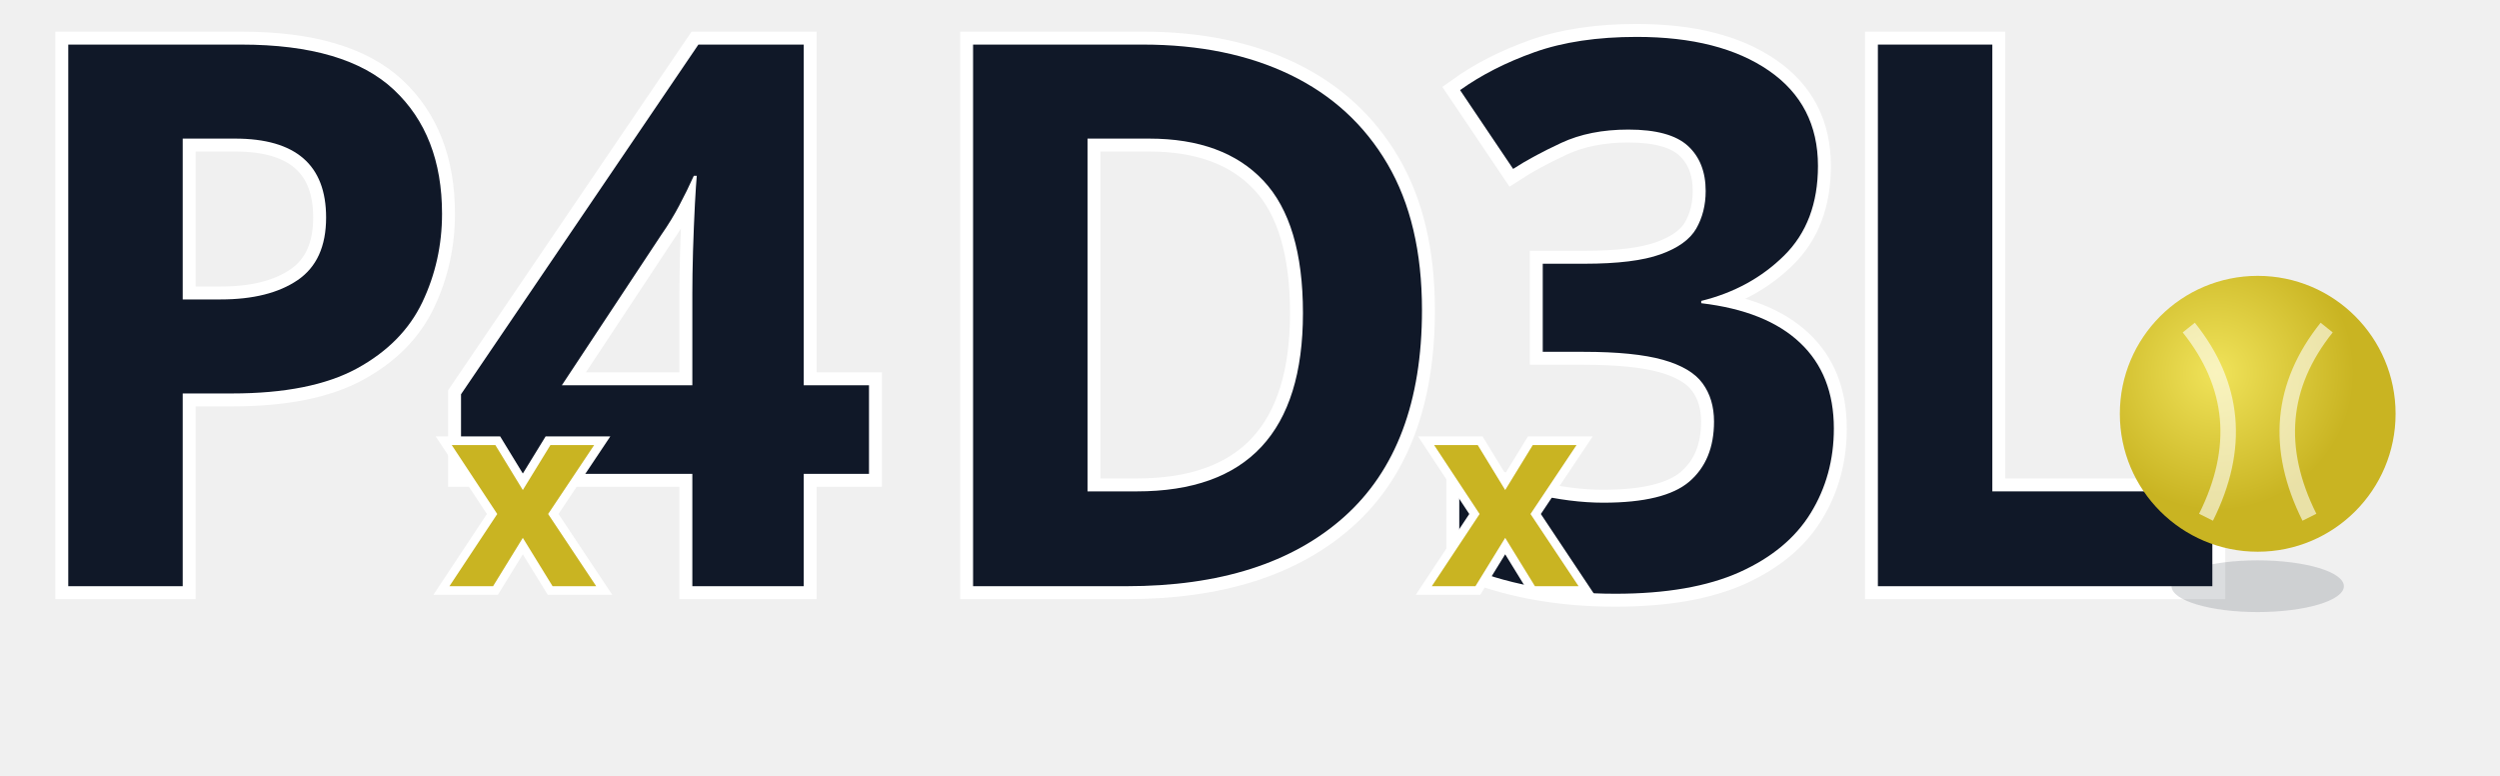
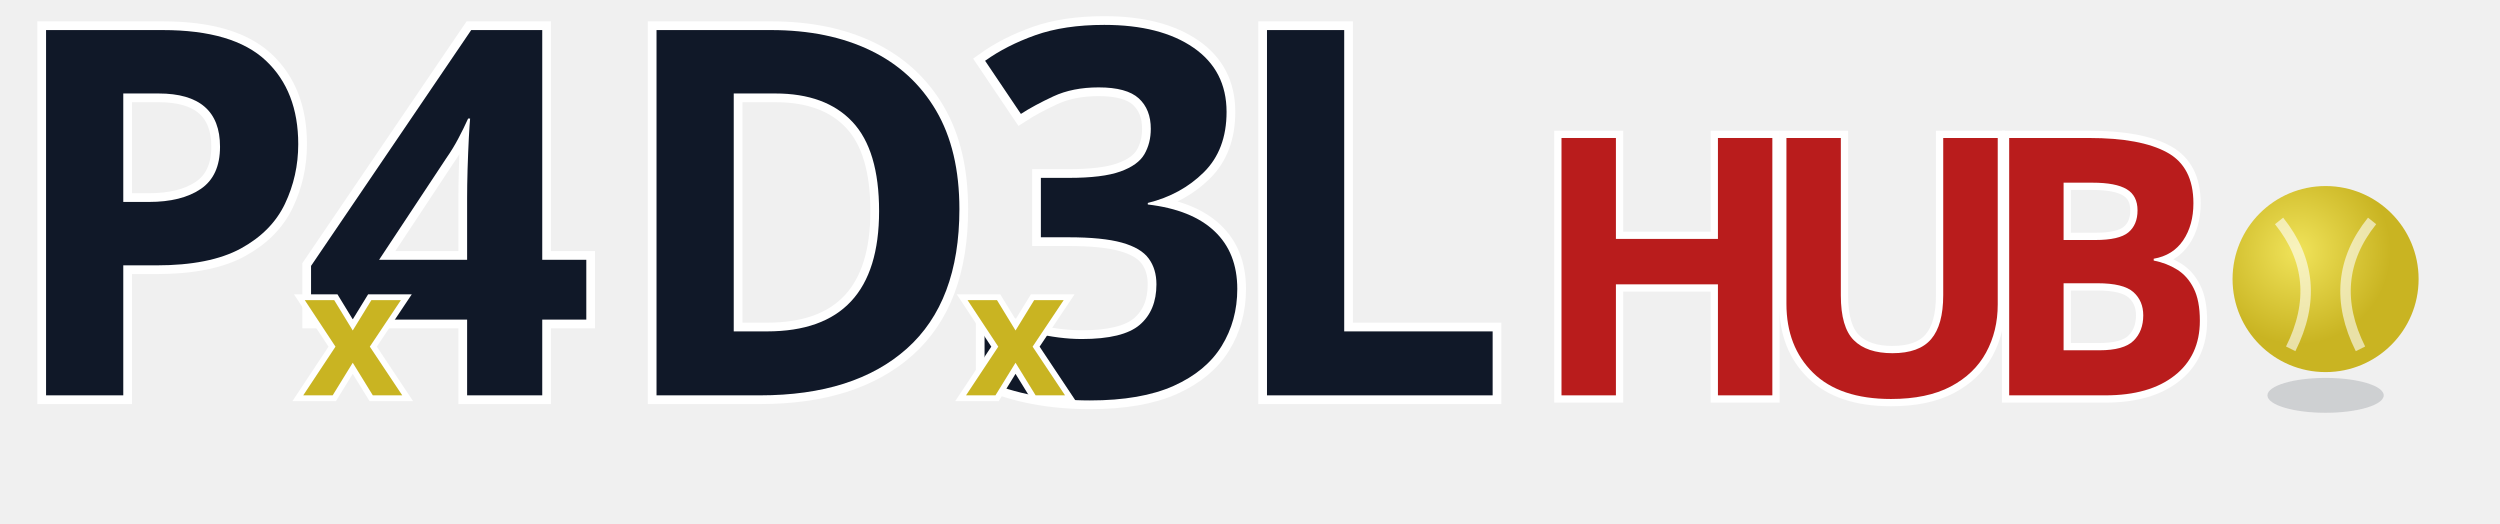
- <svg xmlns="http://www.w3.org/2000/svg" viewBox="0 -10 290 90" fill="none">
+ <svg xmlns="http://www.w3.org/2000/svg" viewBox="0 -10 430 90" fill="none">
  <defs>
    <linearGradient id="grad" x1="0%" y1="0%" x2="100%" y2="100%">
      <stop offset="0%" style="stop-color:#3b82f6" />
      <stop offset="100%" style="stop-color:#60a5fa" />
    </linearGradient>
    <radialGradient id="ball" cx="35%" cy="35%">
      <stop offset="0%" style="stop-color:#f0e35a" />
      <stop offset="100%" style="stop-color:#c9b422" />
    </radialGradient>
  </defs>
  <text x="0" y="58" font-family="'Segoe UI', system-ui, sans-serif" font-size="88" font-weight="800" stroke="white" stroke-width="3" fill="none">P</text>
  <text x="52" y="58" font-family="'Segoe UI', system-ui, sans-serif" font-size="88" font-weight="800" stroke="white" stroke-width="3" fill="none">4</text>
  <text x="105" y="58" font-family="'Segoe UI', system-ui, sans-serif" font-size="88" font-weight="800" stroke="white" stroke-width="3" fill="none">D</text>
  <text x="166" y="58" font-family="'Segoe UI', system-ui, sans-serif" font-size="88" font-weight="800" stroke="white" stroke-width="3" fill="none">3</text>
  <text x="210" y="58" font-family="'Segoe UI', system-ui, sans-serif" font-size="88" font-weight="800" stroke="white" stroke-width="3" fill="none">L</text>
  <text x="0" y="58" font-family="'Segoe UI', system-ui, sans-serif" font-size="88" font-weight="800" fill="#101828">P</text>
  <text x="52" y="58" font-family="'Segoe UI', system-ui, sans-serif" font-size="88" font-weight="800" fill="#101828">4</text>
  <text x="105" y="58" font-family="'Segoe UI', system-ui, sans-serif" font-size="88" font-weight="800" fill="#101828">D</text>
  <text x="166" y="58" font-family="'Segoe UI', system-ui, sans-serif" font-size="88" font-weight="800" fill="#101828">3</text>
  <text x="210" y="58" font-family="'Segoe UI', system-ui, sans-serif" font-size="88" font-weight="800" fill="#101828">L</text>
  <text x="52" y="58" font-family="'Segoe UI', system-ui, sans-serif" font-size="30" font-weight="600" stroke="white" stroke-width="2" fill="none">x</text>
  <text x="166" y="58" font-family="'Segoe UI', system-ui, sans-serif" font-size="30" font-weight="600" stroke="white" stroke-width="2" fill="none">x</text>
  <text x="52" y="58" font-family="'Segoe UI', system-ui, sans-serif" font-size="30" font-weight="600" fill="#c9b422">x</text>
  <text x="166" y="58" font-family="'Segoe UI', system-ui, sans-serif" font-size="30" font-weight="600" fill="#c9b422">x</text>
-   <circle cx="262" cy="38" r="16" fill="url(#ball)" />
-   <ellipse cx="262" cy="58" rx="10" ry="3" fill="#101828" opacity="0.15" />
-   <path d="M 254 28 Q 262 38, 256 50" stroke="white" stroke-width="1.8" fill="none" opacity="0.6" />
-   <path d="M 270 28 Q 262 38, 268 50" stroke="white" stroke-width="1.8" fill="none" opacity="0.6" />
+   <text x="263" y="58" font-family="'Segoe UI', system-ui, sans-serif" font-size="62" font-weight="800" stroke="white" stroke-width="2.5" fill="none">H</text>
+   <text x="302" y="58" font-family="'Segoe UI', system-ui, sans-serif" font-size="62" font-weight="800" stroke="white" stroke-width="2.5" fill="none">U</text>
+   <text x="340" y="58" font-family="'Segoe UI', system-ui, sans-serif" font-size="62" font-weight="800" stroke="white" stroke-width="2.5" fill="none">B</text>
+   <text x="263" y="58" font-family="'Segoe UI', system-ui, sans-serif" font-size="62" font-weight="800" fill="#b91c1c">H</text>
+   <text x="302" y="58" font-family="'Segoe UI', system-ui, sans-serif" font-size="62" font-weight="800" fill="#b91c1c">U</text>
+   <text x="340" y="58" font-family="'Segoe UI', system-ui, sans-serif" font-size="62" font-weight="800" fill="#b91c1c">B</text>
+   <circle cx="400" cy="38" r="16" fill="url(#ball)" />
+   <ellipse cx="400" cy="58" rx="10" ry="3" fill="#101828" opacity="0.15" />
+   <path d="M 392 28 Q 400 38, 394 50" stroke="white" stroke-width="1.8" fill="none" opacity="0.6" />
+   <path d="M 408 28 Q 400 38, 406 50" stroke="white" stroke-width="1.8" fill="none" opacity="0.6" />
</svg>
